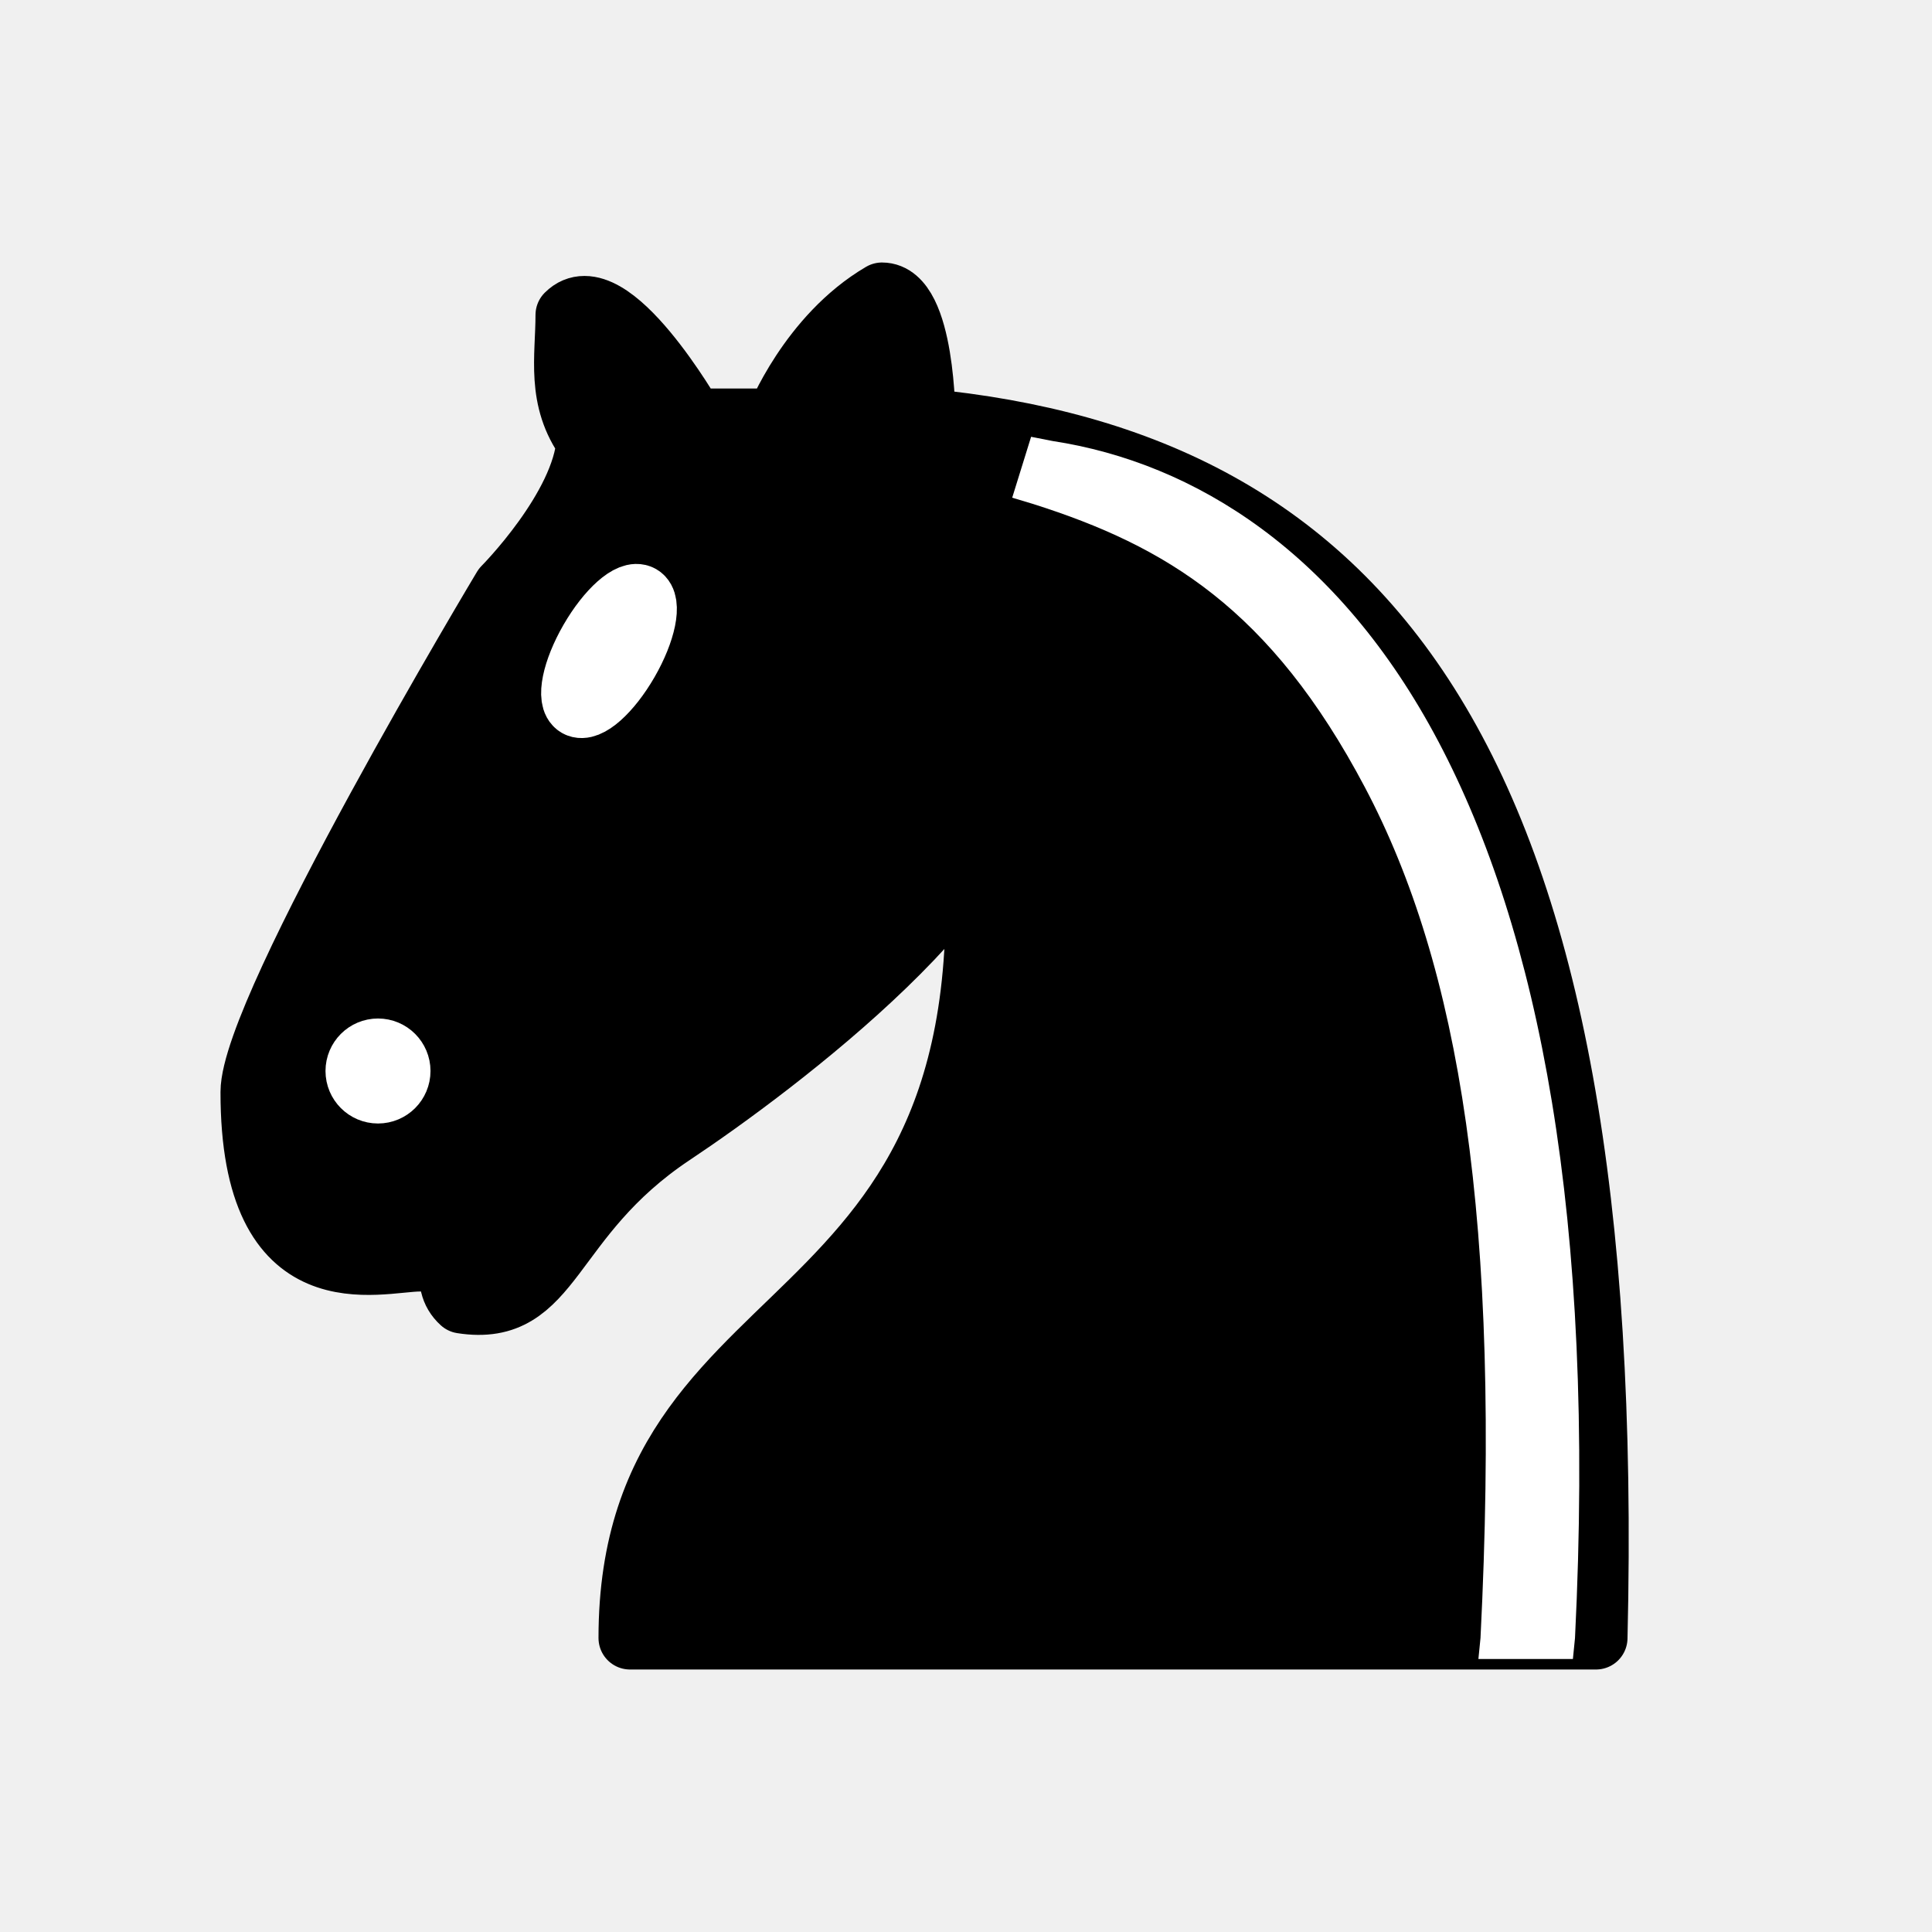
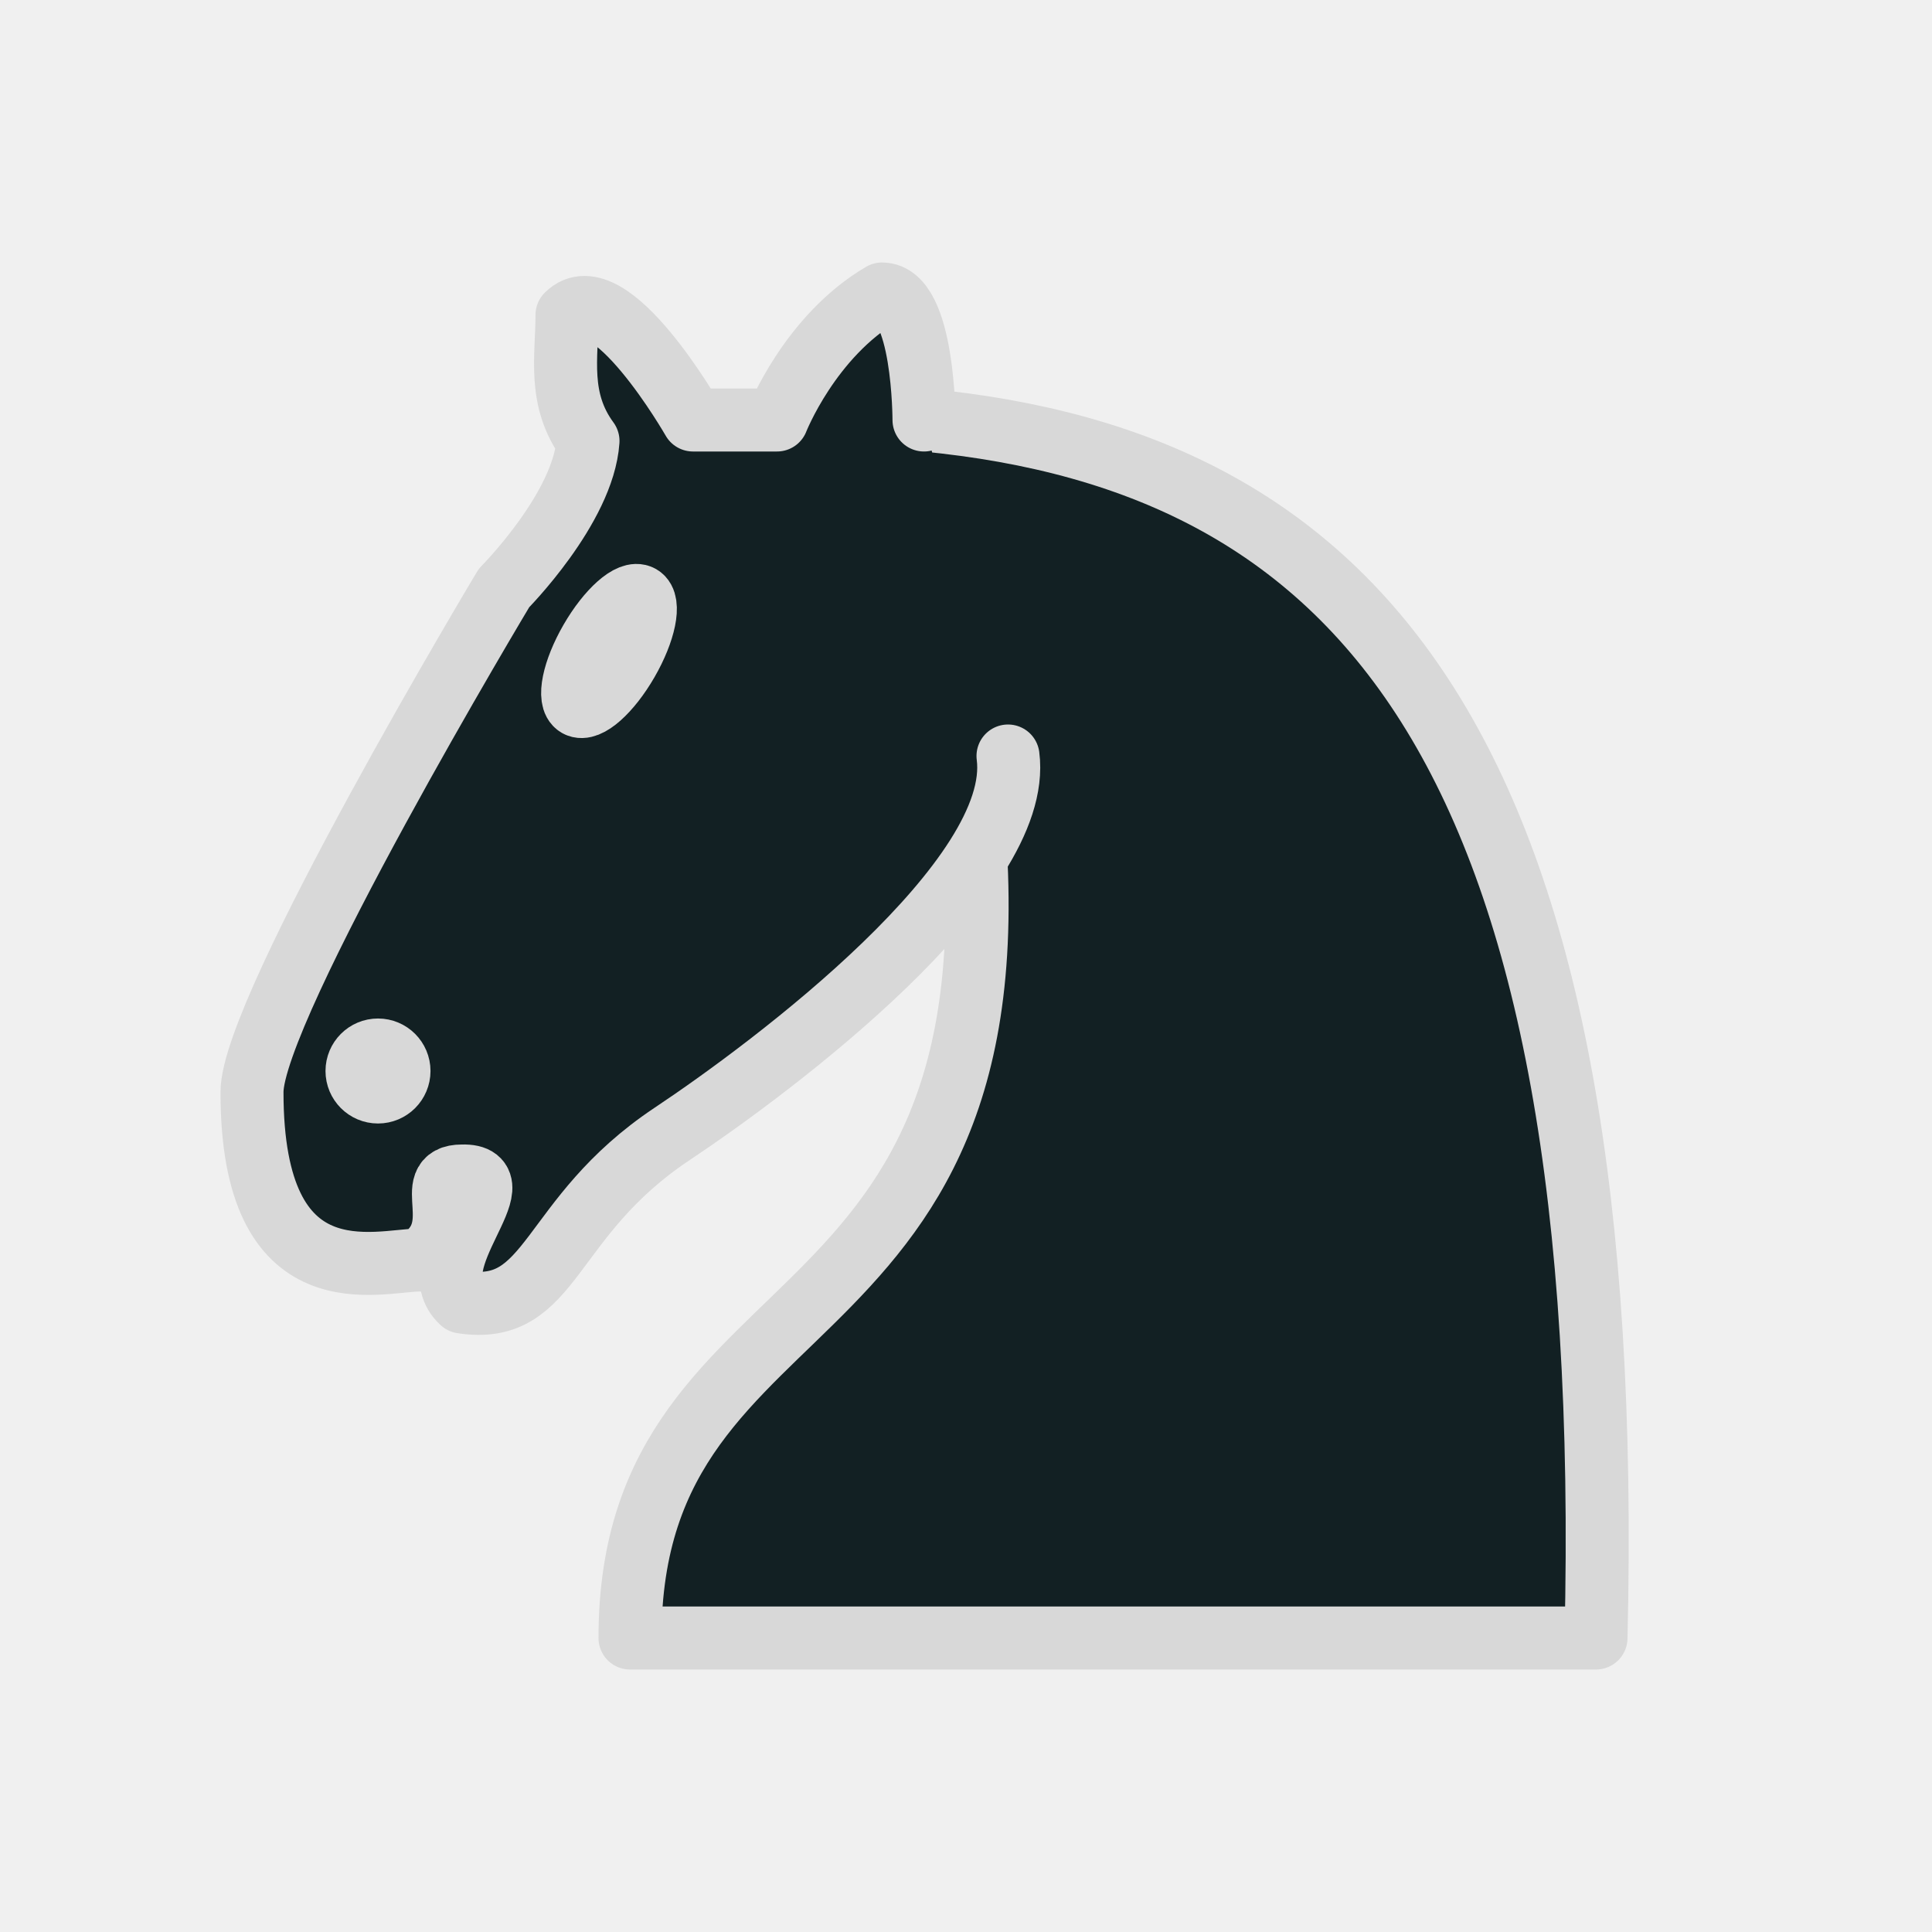
<svg xmlns="http://www.w3.org/2000/svg" viewBox="0 0 46 46" version="1.1" width="45" height="45">
-   <g style="opacity:1; fill:none; fill-opacity:1; fill-rule:evenodd; stroke:#000000; stroke-width:1.5; stroke-linecap:round;stroke-linejoin:round;stroke-miterlimit:4; stroke-dasharray:none; stroke-opacity:1;">
-     <path d="M 22,10 C 32.5,11 38.5,18 38,39 L 15,39 C 15,30 25,32.5 23,18" style="fill:#000000; stroke:#000000;" />
-     <path d="M 24,18 C 24.38,20.91 18.45,25.37 16,27 C 13,29 13.18,31.34 11,31 C 9.958,30.06 12.41,27.96 11,28 C 10,28 11.19,29.23 10,30 C 9,30 5.997,31 6,26 C 6,24 12,14 12,14 C 12,14 13.89,12.1 14,10.5 C 13.27,9.506 13.5,8.5 13.5,7.5 C 14.5,6.5 16.5,10 16.5,10 L 18.5,10 C 18.5,10 19.28,8.008 21,7 C 22,7 22,10 22,10" style="fill:#000000; stroke:#000000;" />
-     <path d="M 9.5 25.5 A 0.5 0.5 0 1 1 8.5,25.5 A 0.5 0.5 0 1 1 9.5 25.5 z" style="fill:#ffffff; stroke:#ffffff;" />
-     <path d="M 15 15.5 A 0.5 1.5 0 1 1  14,15.5 A 0.5 1.5 0 1 1  15 15.5 z" transform="matrix(0.866,0.5,-0.5,0.866,9.693,-5.173)" style="fill:#ffffff; stroke:#ffffff;" />
-     <path d="M 24.55,10.4 L 24.1,11.85 L 24.6,12 C 27.75,13 30.25,14.49 32.5,18.75 C 34.75,23.01 35.75,29.06 35.25,39 L 35.2,39.5 L 37.45,39.5 L 37.5,39 C 38,28.94 36.62,22.15 34.25,17.66 C 31.88,13.17 28.46,11.02 25.06,10.5 L 24.55,10.4 z " style="fill:#ffffff; stroke:none;" />
+   <g style="opacity:1; fill:none; fill-opacity:1; fill-rule:evenodd; stroke:#d8d8d8; stroke-width:1.5; stroke-linecap:round;stroke-linejoin:round;stroke-miterlimit:4; stroke-dasharray:none; stroke-opacity:1;">
+     <path d="M 22,10 C 32.5,11 38.5,18 38,39 L 15,39 C 15,30 25,32.5 23,18" style="fill:#122023; stroke:#d8d8d8;" />
+     <path d="M 24,18 C 24.38,20.91 18.45,25.37 16,27 C 13,29 13.18,31.34 11,31 C 9.958,30.06 12.41,27.96 11,28 C 10,28 11.19,29.23 10,30 C 9,30 5.997,31 6,26 C 6,24 12,14 12,14 C 12,14 13.89,12.1 14,10.5 C 13.27,9.506 13.5,8.5 13.5,7.5 C 14.5,6.5 16.5,10 16.5,10 L 18.5,10 C 18.5,10 19.28,8.008 21,7 C 22,7 22,10 22,10" style="fill:#122023; stroke:#d8d8d8;" />
+     <path d="M 9.5 25.5 A 0.5 0.5 0 1 1 8.5,25.5 A 0.5 0.5 0 1 1 9.5 25.5 z" style="fill:#d8d8d8; stroke:#d8d8d8;" />
+     <path d="M 15 15.5 A 0.5 1.5 0 1 1  14,15.5 A 0.5 1.5 0 1 1  15 15.5 z" transform="matrix(0.866,0.5,-0.5,0.866,9.693,-5.173)" style="fill:#d8d8d8; stroke:#d8d8d8;" />
  </g>
</svg>
